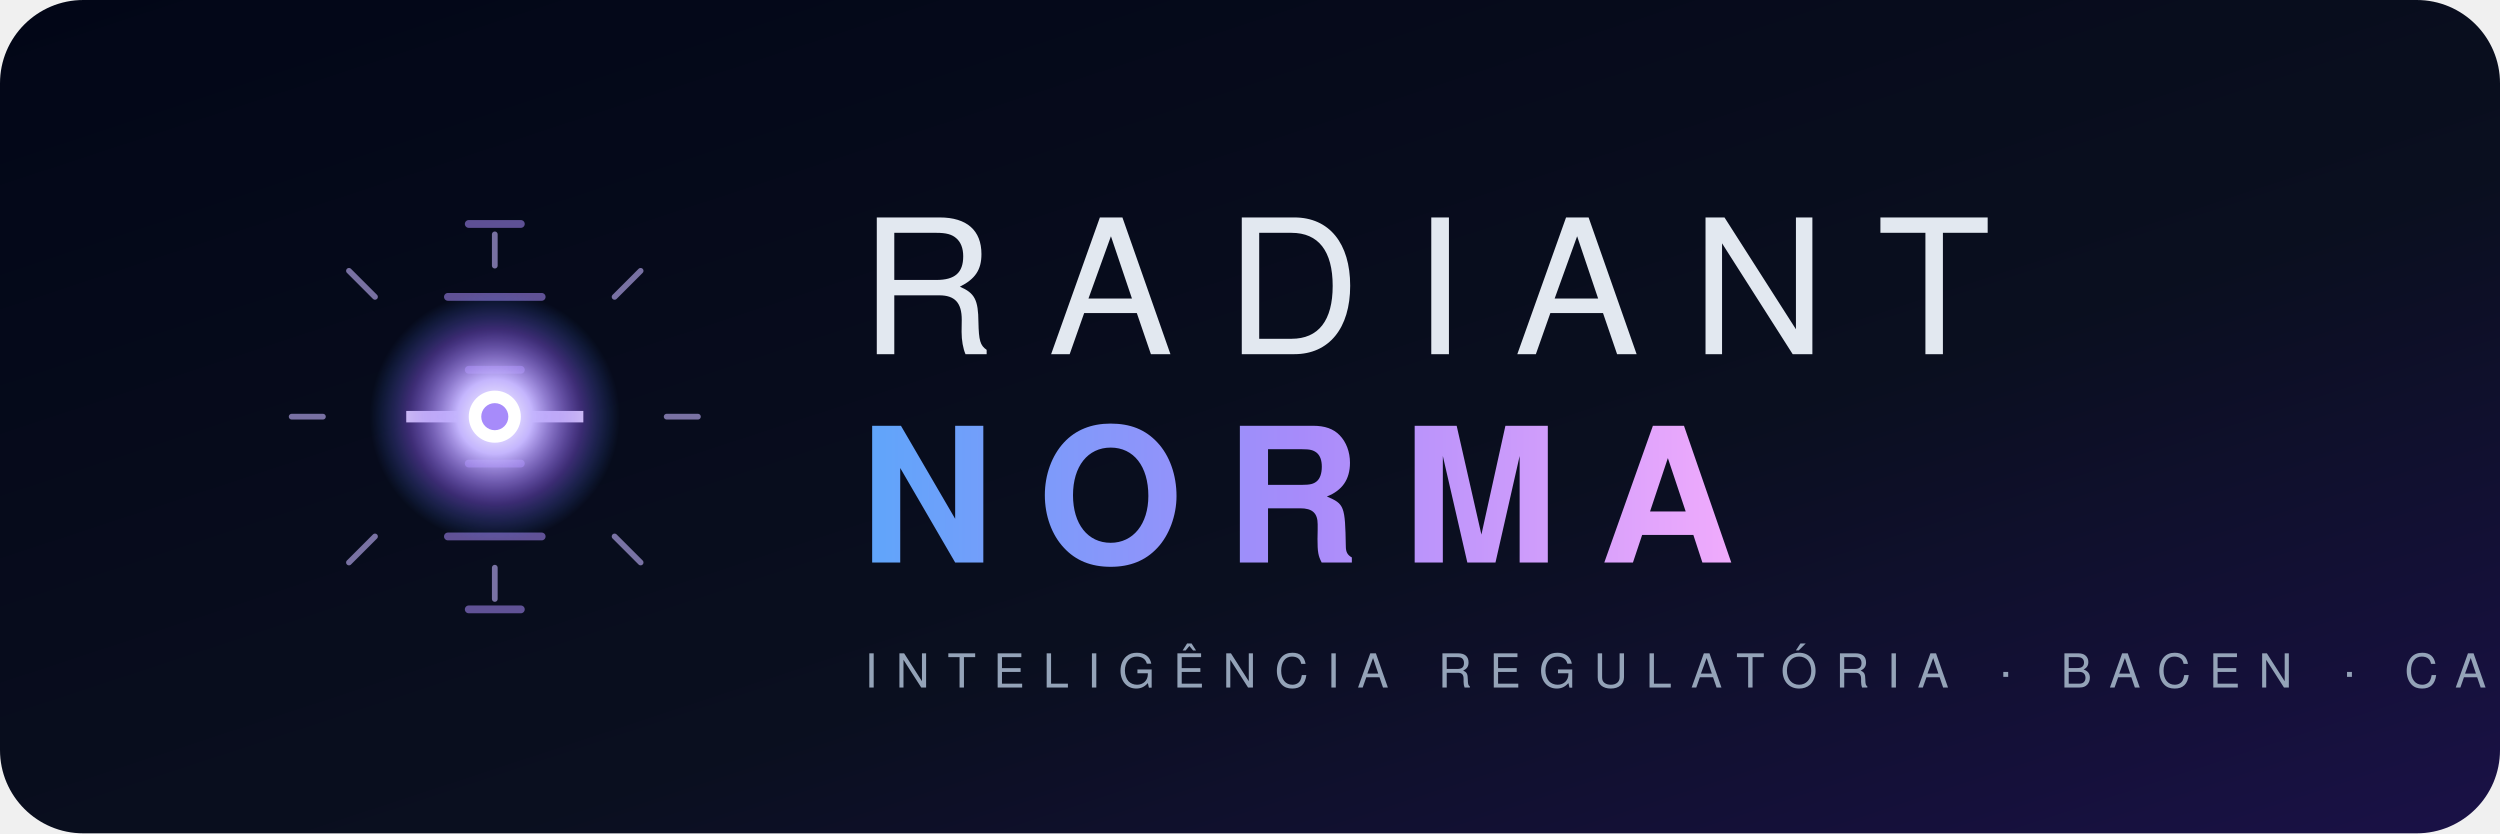
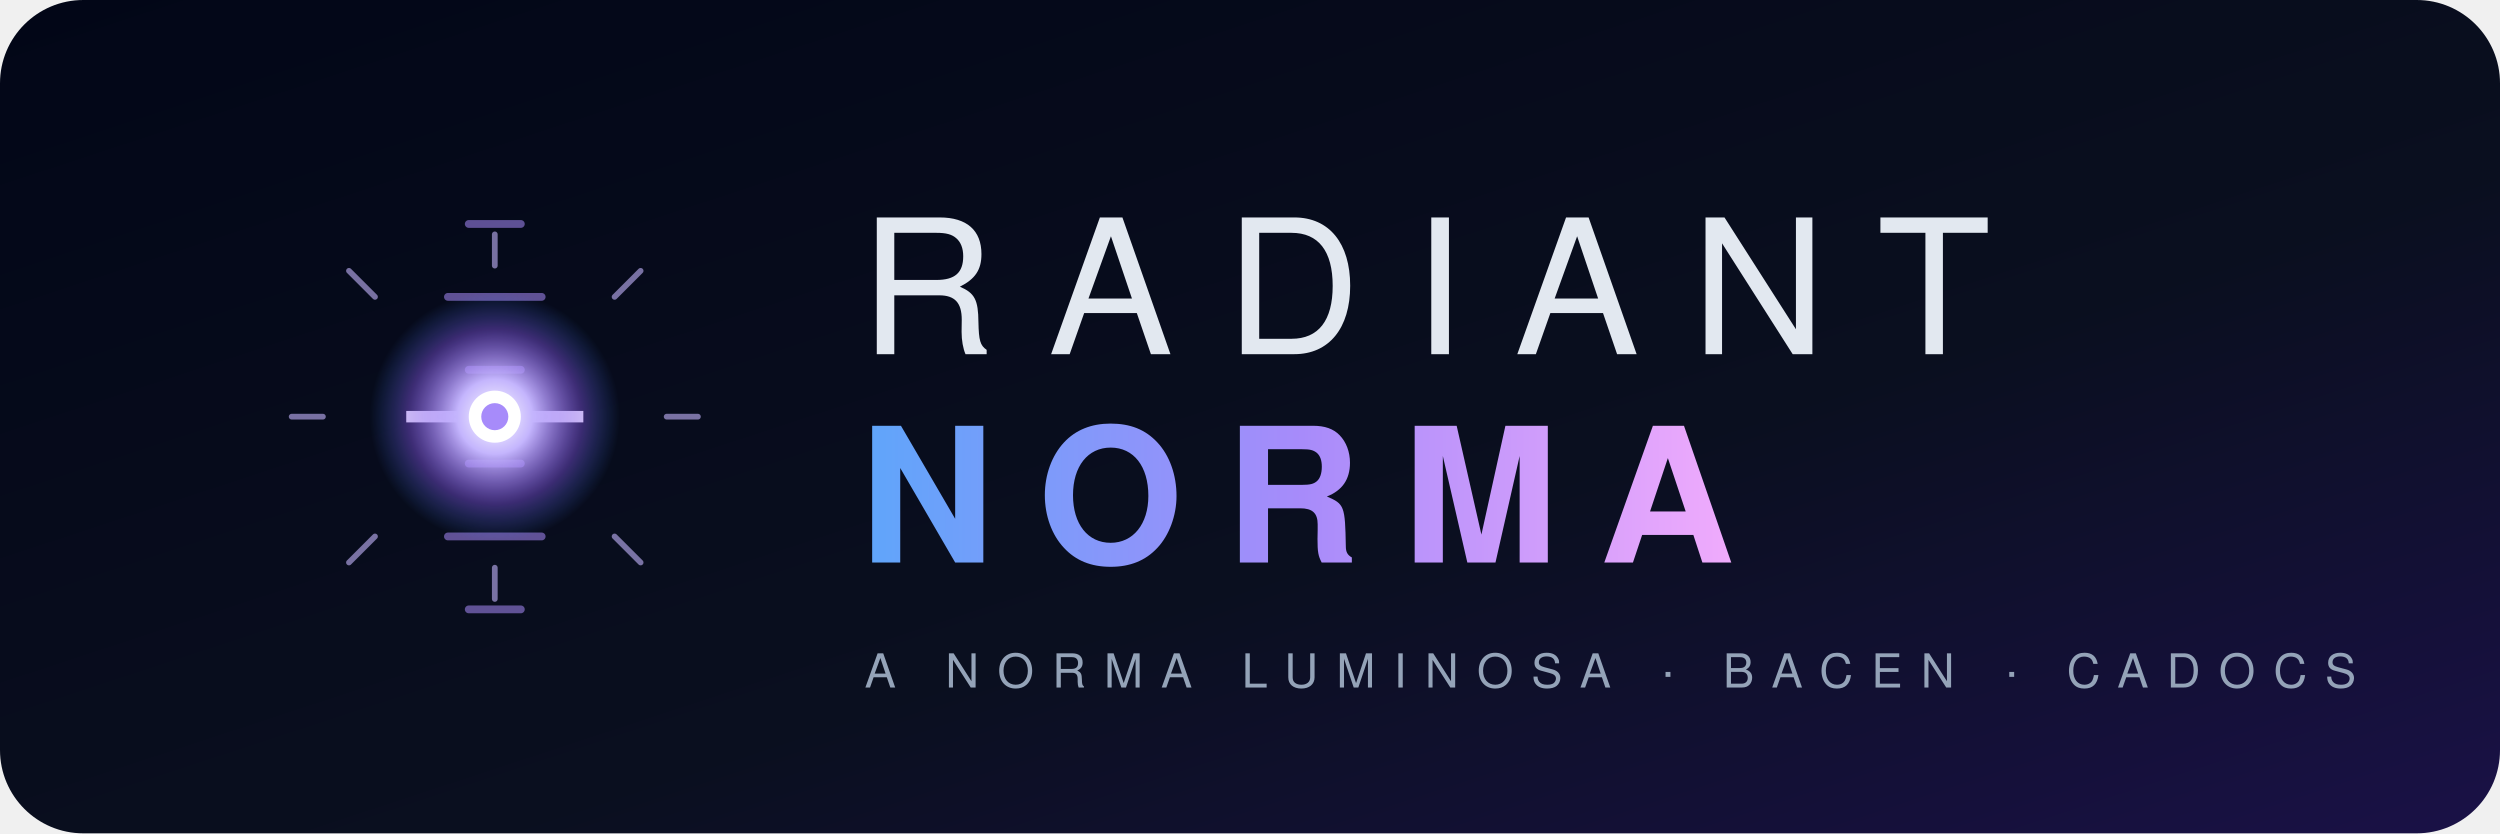
<svg xmlns="http://www.w3.org/2000/svg" viewBox="0 0 480 160" width="480" height="160" role="img" aria-label="Radiant Norma — Régua Radiante">
  <defs>
    <linearGradient id="bgR" x1="0%" y1="0%" x2="100%" y2="100%">
      <stop offset="0%" stop-color="#020617" />
      <stop offset="60%" stop-color="#0a0f1f" />
      <stop offset="100%" stop-color="#1a1147" />
    </linearGradient>
    <radialGradient id="normaGlow" cx="50%" cy="50%" r="50%">
      <stop offset="0%" stop-color="#ffffff" />
      <stop offset="30%" stop-color="#c4b5fd" />
      <stop offset="70%" stop-color="#8b5cf6" stop-opacity="0.4" />
      <stop offset="100%" stop-color="#3b82f6" stop-opacity="0" />
    </radialGradient>
    <linearGradient id="rulerGrad" x1="0%" y1="0%" x2="0%" y2="100%">
      <stop offset="0%" stop-color="#a78bfa" stop-opacity="0.2" />
      <stop offset="50%" stop-color="#60a5fa" stop-opacity="0.9" />
      <stop offset="100%" stop-color="#a78bfa" stop-opacity="0.2" />
    </linearGradient>
    <linearGradient id="textR" x1="0%" y1="0%" x2="100%" y2="0%">
      <stop offset="0%" stop-color="#60a5fa" />
      <stop offset="50%" stop-color="#a78bfa" />
      <stop offset="100%" stop-color="#f0abfc" />
    </linearGradient>
    <clipPath id="clipR">
      <rect width="480" height="160" rx="16" />
    </clipPath>
  </defs>
  <g clip-path="url(#clipR)">
    <rect width="480" height="160" fill="url(#bgR)" />
    <g transform="translate(40, 35)">
      <line x1="55" y1="0" x2="55" y2="90" stroke="url(#rulerGrad)" stroke-width="2" />
      <g stroke="#a78bfa" stroke-linecap="round" opacity="0.55">
        <line x1="50" y1="8" x2="60" y2="8" stroke-width="1.5" />
        <line x1="46" y1="22" x2="64" y2="22" stroke-width="1.5" />
        <line x1="50" y1="36" x2="60" y2="36" stroke-width="1.5" />
      </g>
      <line x1="38" y1="45" x2="72" y2="45" stroke="#ffffff" stroke-width="2.2" opacity="0.95" />
      <g stroke="#a78bfa" stroke-linecap="round" opacity="0.55">
        <line x1="50" y1="54" x2="60" y2="54" stroke-width="1.5" />
        <line x1="46" y1="68" x2="64" y2="68" stroke-width="1.5" />
        <line x1="50" y1="82" x2="60" y2="82" stroke-width="1.5" />
      </g>
      <circle cx="55" cy="45" r="24" fill="url(#normaGlow)" />
      <g stroke="#c4b5fd" stroke-width="1.1" stroke-linecap="round" opacity="0.6">
        <line x1="55" y1="16" x2="55" y2="10" />
        <line x1="55" y1="80" x2="55" y2="74" />
        <line x1="22" y1="45" x2="16" y2="45" />
        <line x1="88" y1="45" x2="94" y2="45" />
        <line x1="32" y1="22" x2="27" y2="17" />
        <line x1="78" y1="22" x2="83" y2="17" />
        <line x1="32" y1="68" x2="27" y2="73" />
        <line x1="78" y1="68" x2="83" y2="73" />
      </g>
      <circle cx="55" cy="45" r="5" fill="#ffffff" />
      <circle cx="55" cy="45" r="2.6" fill="#a78bfa" />
    </g>
    <text x="165" y="68" font-family="-apple-system, BlinkMacSystemFont, 'SF Pro Display', 'Segoe UI', Helvetica, sans-serif" font-weight="200" font-size="36" fill="#e2e8f0" letter-spacing="10">RADIANT</text>
    <text x="165" y="108" font-family="-apple-system, BlinkMacSystemFont, 'SF Pro Display', 'Segoe UI', Helvetica, sans-serif" font-weight="800" font-size="36" fill="url(#textR)" letter-spacing="8">NORMA</text>
-     <text x="166" y="132" font-family="-apple-system, BlinkMacSystemFont, 'SF Pro Display', 'Segoe UI', Helvetica, sans-serif" font-weight="500" font-size="9" fill="#94a3b8" letter-spacing="3.5">INTELIGÊNCIA REGULATÓRIA · BACEN · CADOCS</text>
+     <text x="166" y="132" font-family="-apple-system, BlinkMacSystemFont, 'SF Pro Display', 'Segoe UI', Helvetica, sans-serif" font-weight="500" font-size="9" fill="#94a3b8" letter-spacing="3.5">A NORMA LUMINOSA · BACEN · CADOCS</text>
  </g>
</svg>
